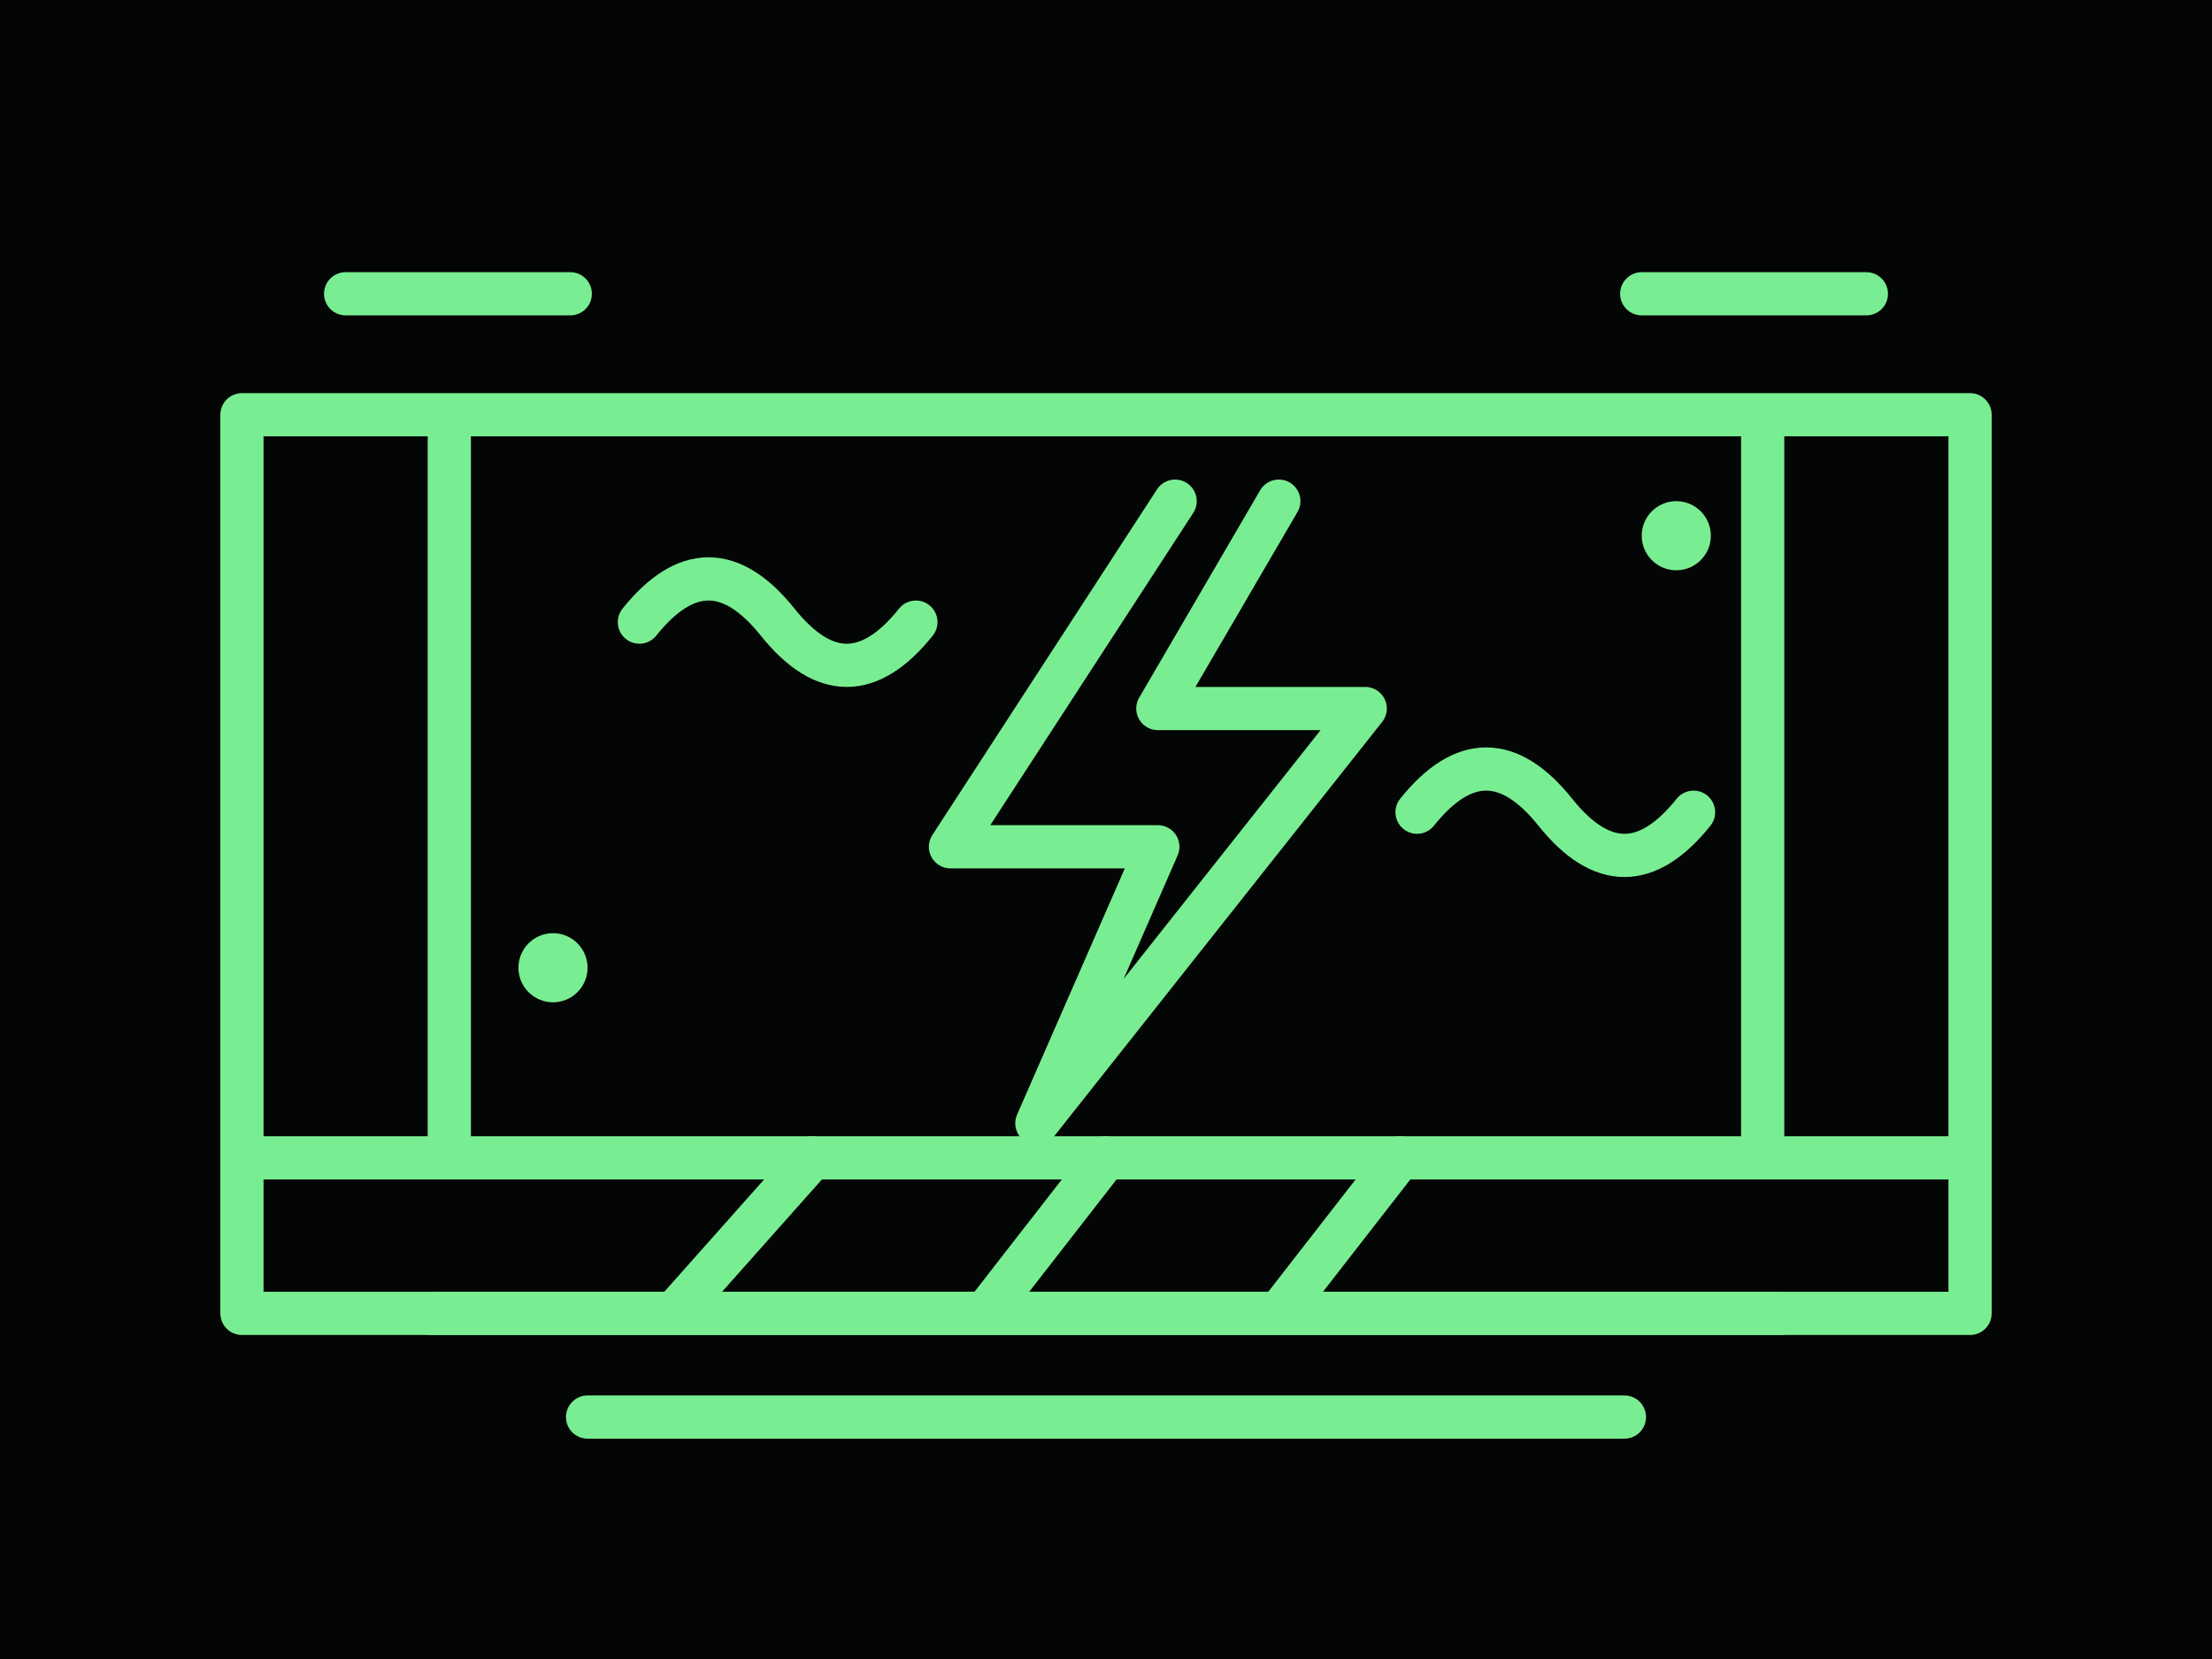
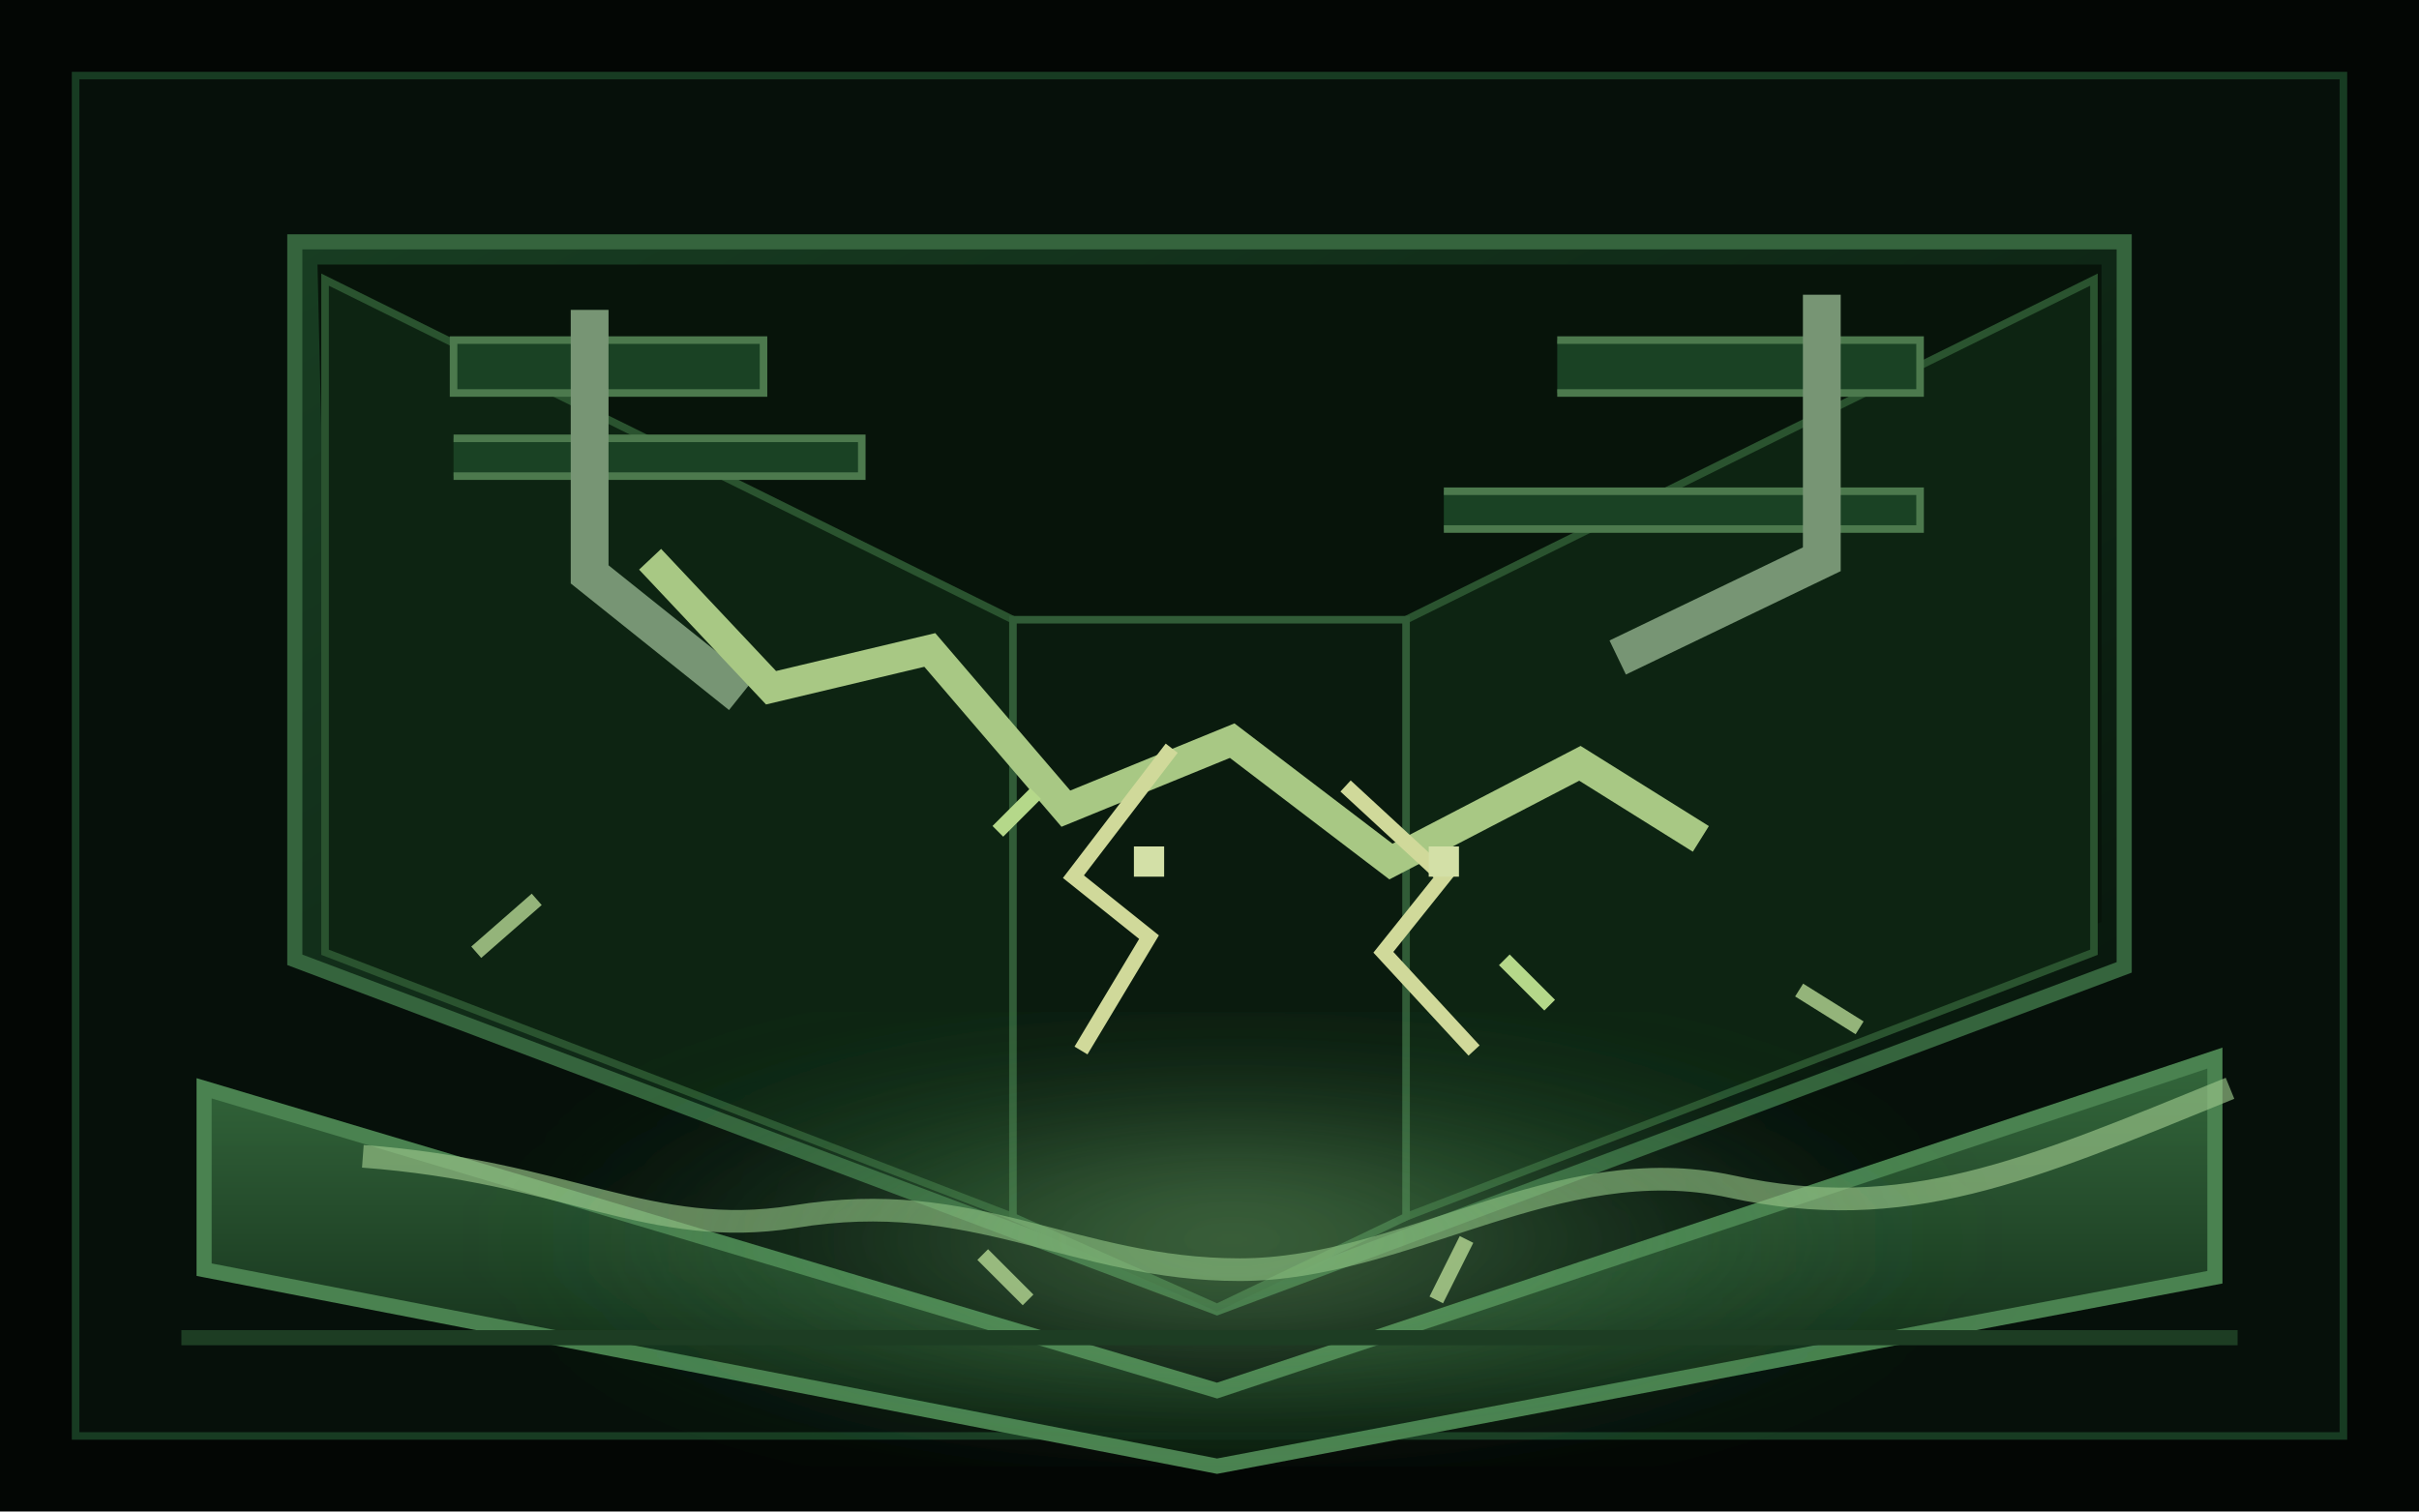
- <svg xmlns="http://www.w3.org/2000/svg" width="128" height="96" viewBox="0 0 128 96" fill="none">
-   <rect width="128" height="96" fill="#030604" />
-   <g stroke="#79ed92" stroke-width="2.5" stroke-linecap="round" stroke-linejoin="round">
-     <path d="M14 24h100v52H14zM14 67h100M26 24v43M102 24v43" />
-     <path d="M25 76h78M34 82h60M47 67l-8 9M64 67l-7 9M81 67l-7 9" />
-     <path d="m68 29-13 20h12l-7 16 19-24H67l7-12" />
-     <path d="M37 36q4-5 8 0t8 0M82 47q4-5 8 0t8 0" />
-     <path d="M20 17h13M95 17h13" />
-   </g>
-   <circle cx="32" cy="56" r="2" fill="#79ed92" />
-   <circle cx="97" cy="31" r="2" fill="#79ed92" />
+ <svg xmlns="http://www.w3.org/2000/svg" width="320" height="200" viewBox="0 0 320 200" role="img" aria-label="浸水した通路と露出配線">
+   <defs>
+     <linearGradient id="leak-wall" x1="0" y1="0" x2="1" y2="1">
+       <stop stop-color="#183d22" />
+       <stop offset="1" stop-color="#06120a" />
+     </linearGradient>
+     <linearGradient id="leak-water" x1="0" y1="0" x2="0" y2="1">
+       <stop stop-color="#43834c" stop-opacity=".75" />
+       <stop offset="1" stop-color="#07190c" stop-opacity=".9" />
+     </linearGradient>
+     <radialGradient id="leak-reflect">
+       <stop stop-color="#8dca82" stop-opacity=".6" />
+       <stop offset="1" stop-color="#23703a" stop-opacity="0" />
+     </radialGradient>
+     <filter id="leak-blur">
+       <feGaussianBlur stdDeviation="9" />
+     </filter>
+   </defs>
+   <rect width="320" height="200" fill="#030604" />
+   <rect x="10" y="10" width="300" height="180" fill="#06100a" stroke="#173b22" />
+   <path d="M39 32h242v96L161 173 39 127z" fill="url(#leak-wall)" stroke="#35643d" stroke-width="2" />
+   <path d="M42 35h236v87l-117 39-117-39z" fill="#07140a" />
+   <path d="m43 37 91 45v79l-91-35zm234 0-91 45v79l91-35z" fill="#0d2412" stroke="#2a532f" />
+   <path d="M134 82h52v79l-25 12-27-12z" fill="#0a1b0e" stroke="#315c37" />
+   <path d="M27 144 161 184l132-44v29l-132 25-134-26z" fill="url(#leak-water)" stroke="#4a8250" stroke-width="2" />
+   <path d="M48 153c27 2 38 11 57 8 24-4 37 7 59 7s42-16 65-11 39-2 66-13" fill="none" stroke="#9cc78a" stroke-opacity=".65" stroke-width="3" />
+   <ellipse cx="163" cy="164" rx="97" ry="25" fill="url(#leak-reflect)" filter="url(#leak-blur)" />
+   <path d="M60 45h41v7H60zm0 13h54v5H60m146-18h48v7h-48m-15 13h63v5h-63" fill="#1a4224" stroke="#4c794d" />
+   <path d="M78 41v35l20 16m143-53v35l-27 13" fill="none" stroke="#779574" stroke-width="5" />
+   <path d="M86 74 102 91l21-5 18 21 22-9 21 16 25-13 16 10" fill="none" stroke="#a8c884" stroke-width="4" />
+   <path d="m155 99-13 17 10 8-9 15m35-35 13 12-8 10 12 13" fill="none" stroke="#d0d99a" stroke-width="2" />
+   <path d="M150 114h4m35 0h4" stroke="#d3e0a7" stroke-width="4" />
+   <path d="m137 105-5 5m67 17 6 6" stroke="#b5d88a" stroke-width="2" />
+   <path d="M24 177h272" stroke="#1d3d23" stroke-width="2" />
+   <path d="M63 126l8-7m167 12 8 5m-116 30 6 6m58-8-4 8" stroke="#b5d894" stroke-width="2" opacity=".8" />
</svg>
